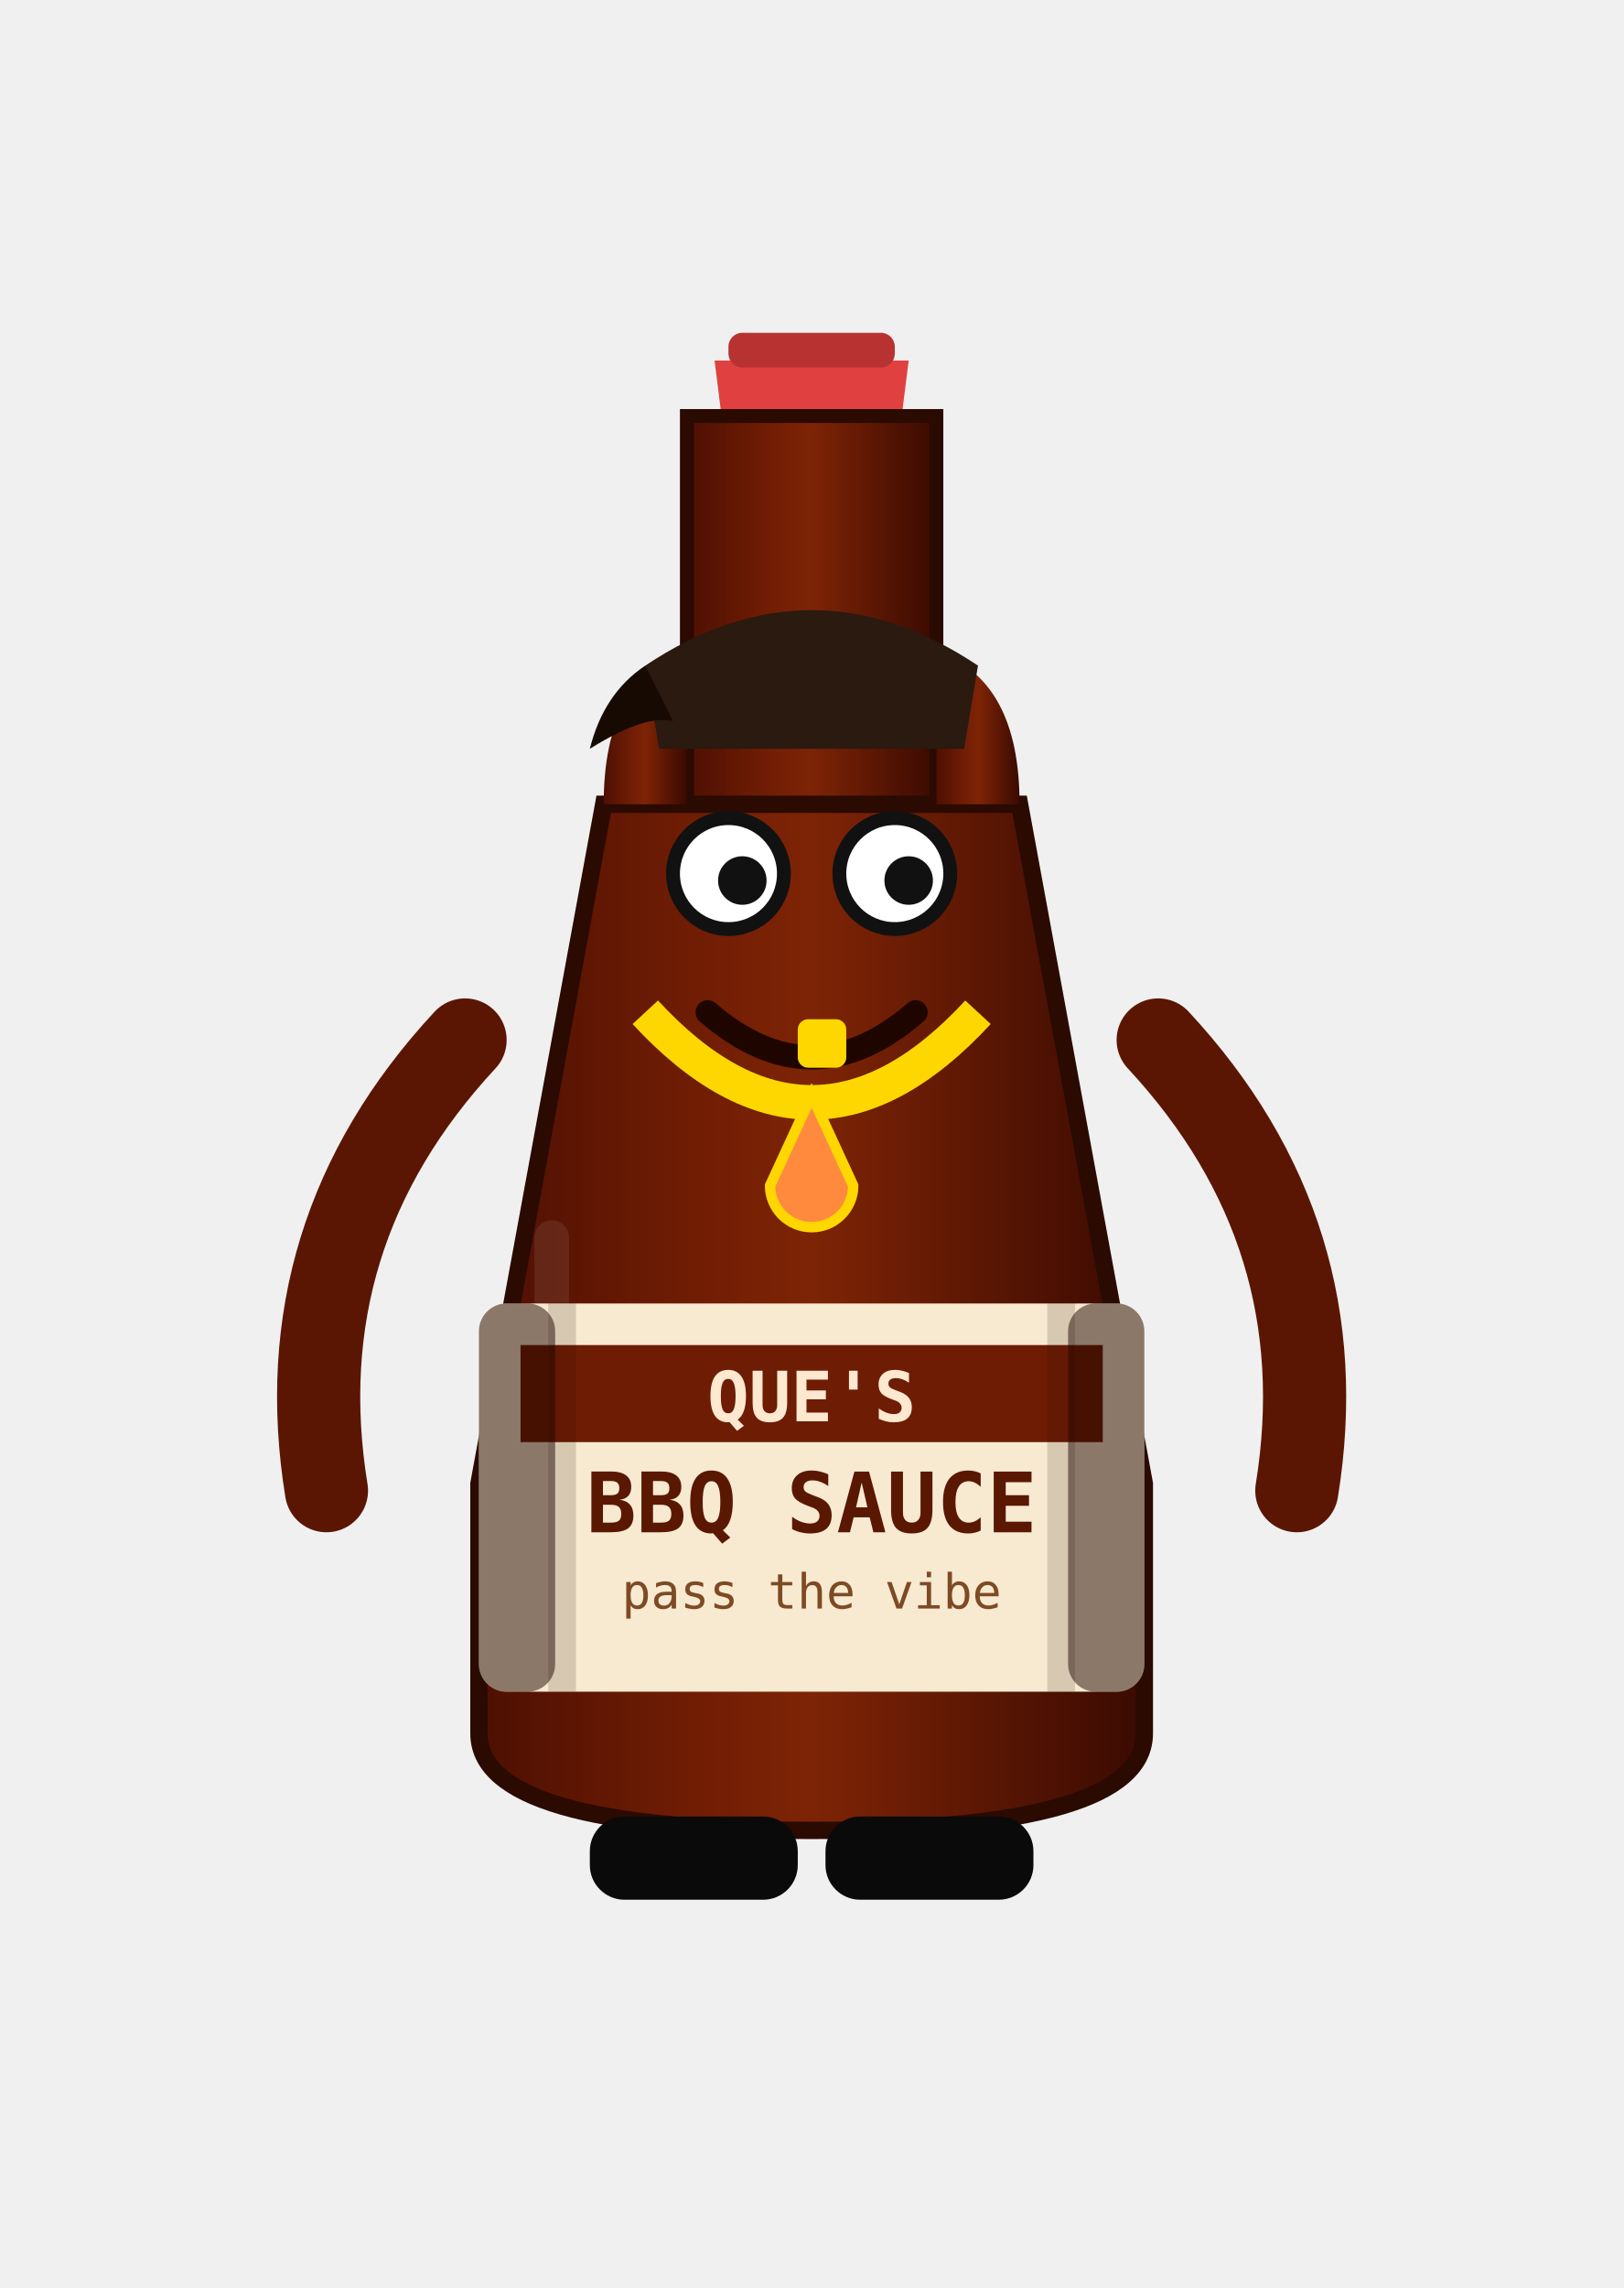
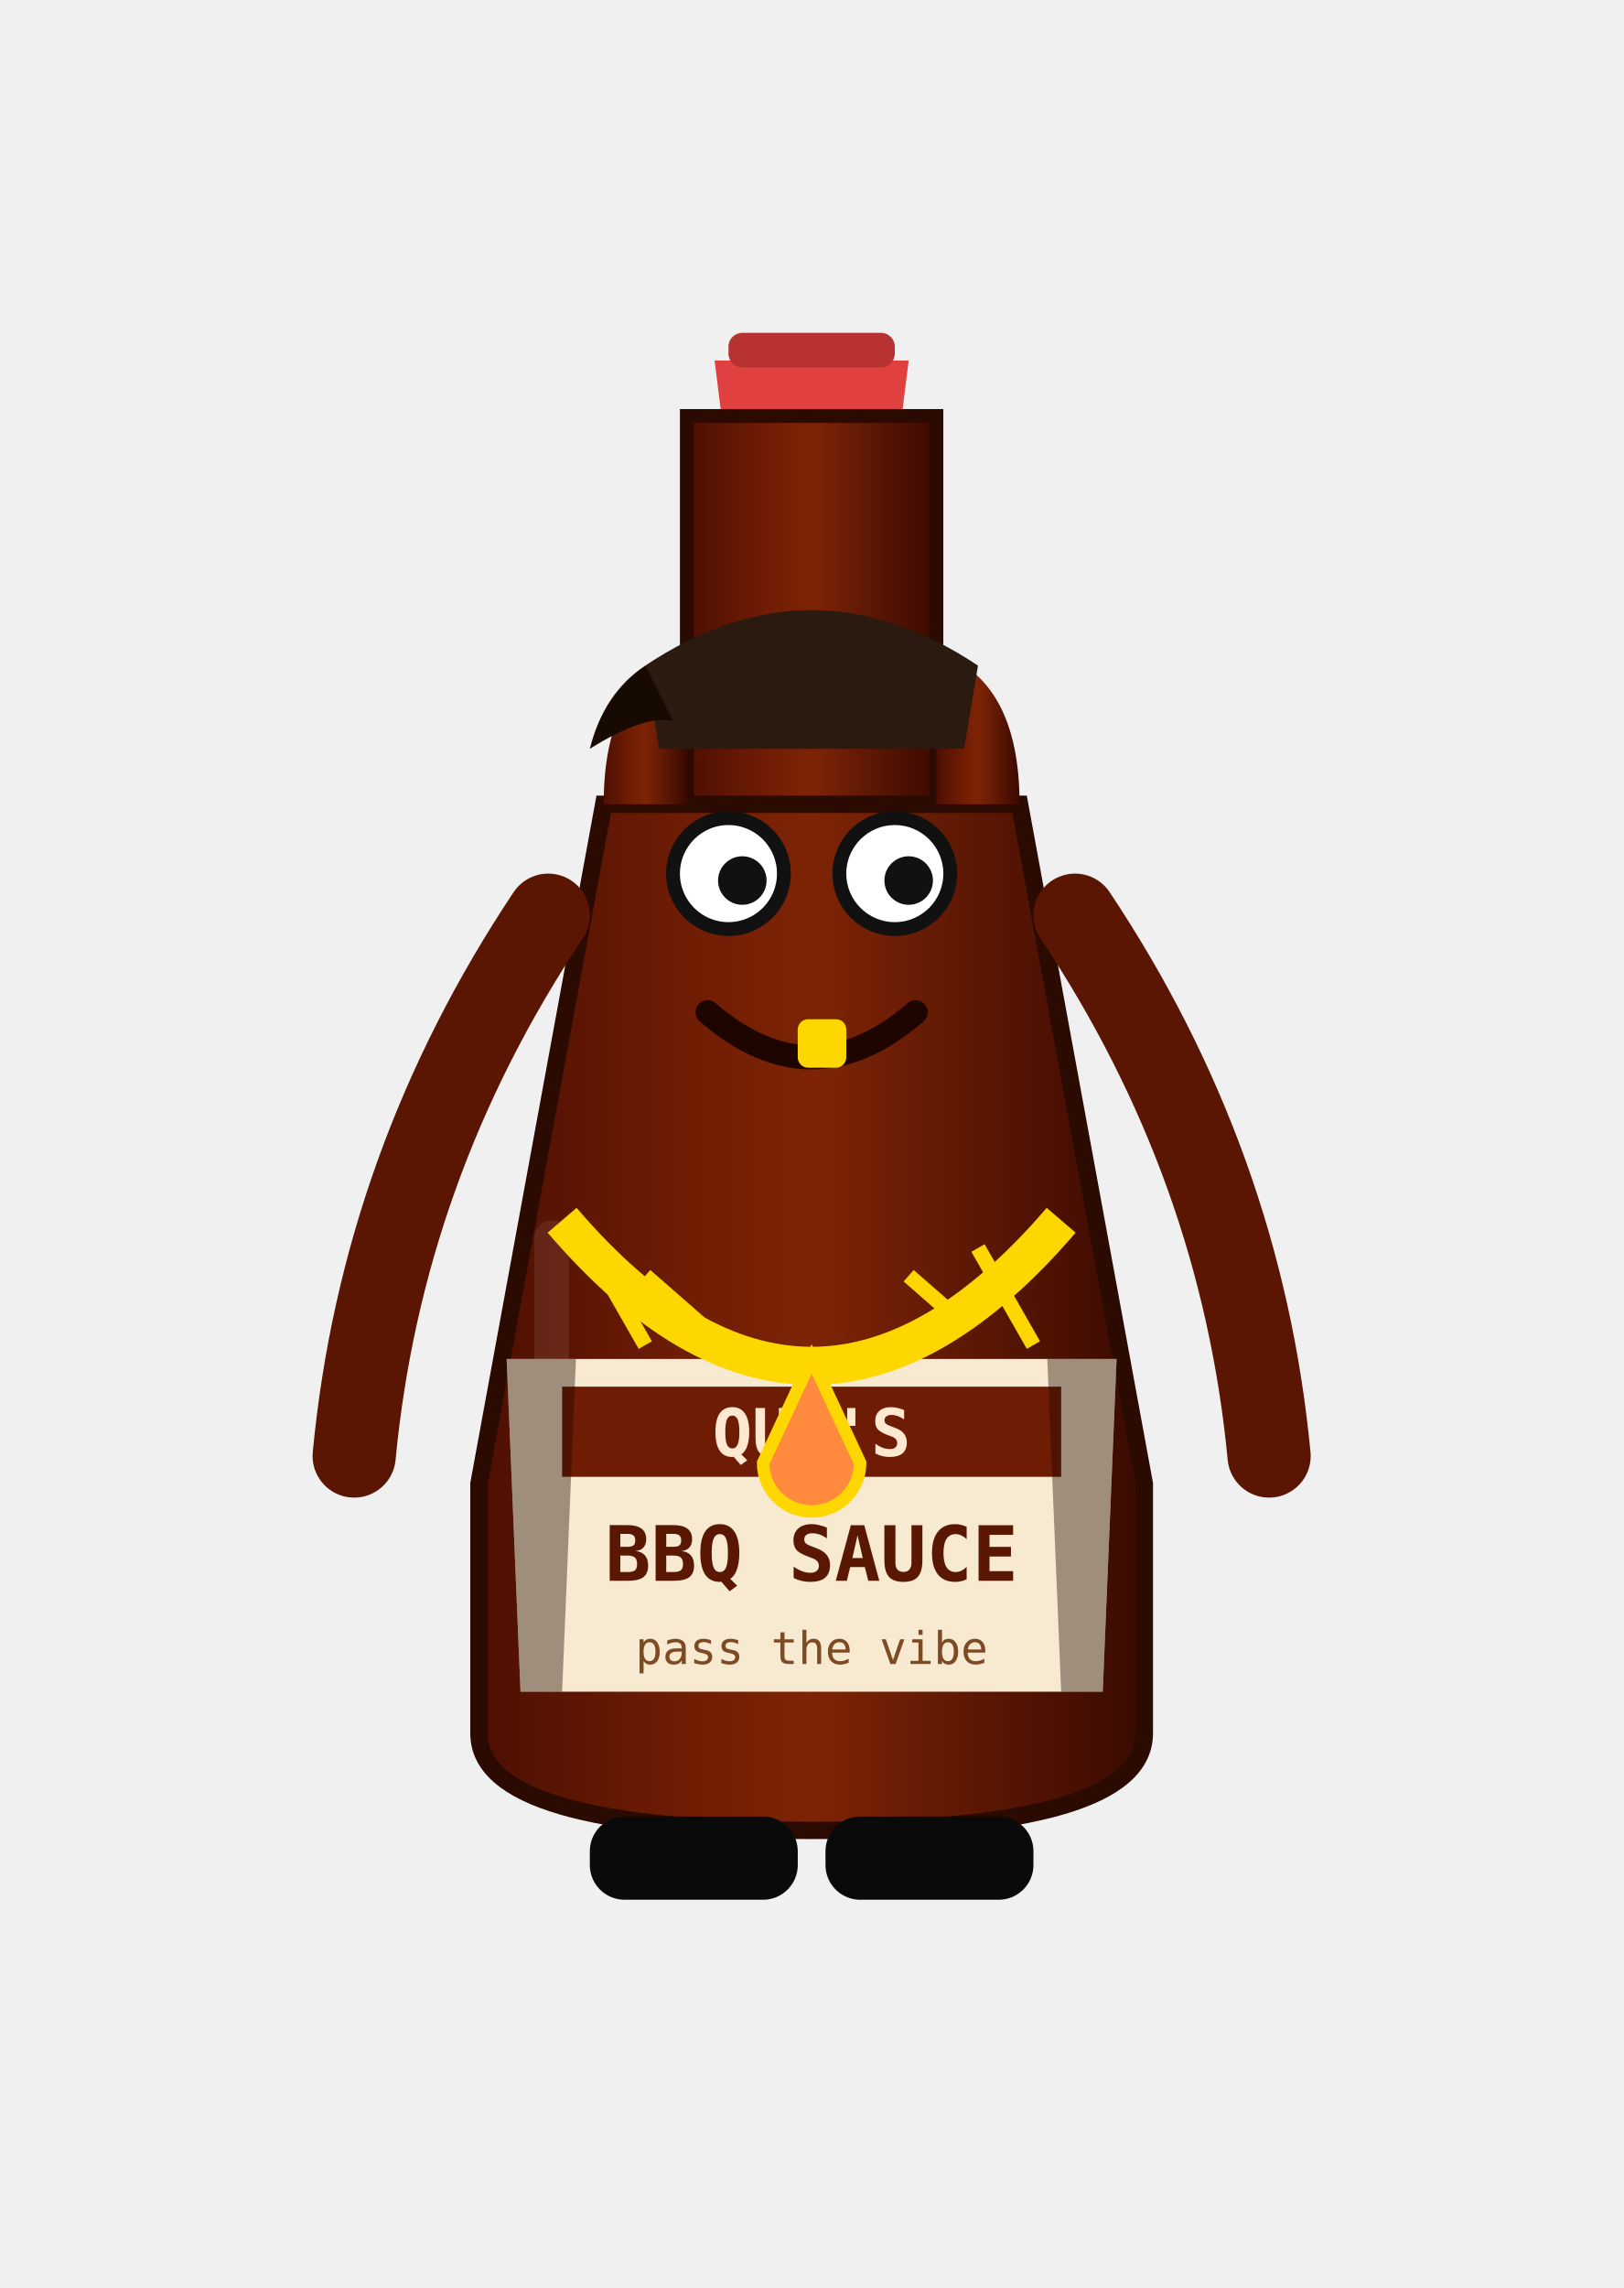
<svg xmlns="http://www.w3.org/2000/svg" id="queSvg" viewBox="0 0 220 330" width="220" height="310">
  <defs>
    <linearGradient id="queBody" x1="0" y1="0" x2="1" y2="0">
      <stop offset="0" stop-color="#4d0f02" />
      <stop offset="0.3" stop-color="#6e1c04" />
      <stop offset="0.5" stop-color="#7e2406" />
      <stop offset="1" stop-color="#3a0a01" />
    </linearGradient>
  </defs>
  <path d="M96 52 L124 52 L123 60 L97 60 Z" fill="#e04040" />
  <rect x="98" y="48" width="24" height="5" rx="2" fill="#b83232" />
  <rect x="92" y="60" width="36" height="56" fill="url(#queBody)" stroke="#2a0a01" stroke-width="2" />
  <path d="M80 116 L140 116 L158 214 L158 250 Q158 264 110 264 Q62 264 62 250 L62 214 Z" fill="url(#queBody)" stroke="#2a0a01" stroke-width="2.5" />
  <path d="M80 116 Q80 98 92 94 L92 116 Z" fill="url(#queBody)" />
  <path d="M140 116 Q140 98 128 94 L128 116 Z" fill="url(#queBody)" />
  <rect x="70" y="176" width="5" height="60" rx="2.5" fill="#ffffff14" />
  <g id="queCap">
    <path d="M86 96 Q110 80 134 96 L132 108 L88 108 Z" fill="#2a1a10" />
    <path d="M86 96 Q80 100 78 108 Q86 103 90 104 Z" fill="#160a02" />
  </g>
  <g id="queEyes">
    <circle cx="98" cy="126" r="8" fill="#fff" stroke="#111" stroke-width="2" />
    <circle cx="122" cy="126" r="8" fill="#fff" stroke="#111" stroke-width="2" />
    <circle cx="100" cy="127" r="3.5" fill="#111" />
    <circle cx="124" cy="127" r="3.5" fill="#111" />
  </g>
  <g id="queMouth">
    <path d="M95 146 Q110 159 125 146" stroke="#1f0500" stroke-width="3.5" fill="none" stroke-linecap="round" />
    <rect x="108" y="147" width="7" height="7" rx="1.5" fill="#ffd700" />
  </g>
  <g id="queLabelWrap">
-     <rect x="62" y="188" width="96" height="56" rx="4" fill="#f7ead0" />
-     <rect x="68" y="194" width="84" height="14" fill="#6e1c04" />
-     <text x="110" y="205" text-anchor="middle" font-family="monospace" font-size="10" font-weight="bold" fill="#ffe8d0">QUE'S</text>
-     <text x="110" y="221" text-anchor="middle" font-family="monospace" font-size="12" font-weight="bold" fill="#5a1803">BBQ SAUCE</text>
-     <text x="110" y="232" text-anchor="middle" font-family="monospace" font-size="7" fill="#7e4a24">pass the vibe</text>
-     <rect x="62" y="188" width="11" height="56" rx="4" fill="#1f0500" opacity=".5" />
-     <rect x="147" y="188" width="11" height="56" rx="4" fill="#1f0500" opacity=".5" />
-     <rect x="72" y="188" width="4" height="56" fill="#1f0500" opacity=".15" />
-     <rect x="144" y="188" width="4" height="56" fill="#1f0500" opacity=".15" />
+     <path d="M66 196 L154 196 L152 244 L68 244 Z" fill="#f7ead0" />
+     <rect x="74" y="200" width="72" height="13" fill="#6e1c04" />
+     <text x="110" y="210" text-anchor="middle" font-family="monospace" font-size="9.5" font-weight="bold" fill="#ffe8d0">QUE'S</text>
+     <text x="110" y="228" text-anchor="middle" font-family="monospace" font-size="11" font-weight="bold" fill="#5a1803">BBQ SAUCE</text>
+     <text x="110" y="240" text-anchor="middle" font-family="monospace" font-size="6.5" fill="#7e4a24">pass the vibe</text>
+     <path d="M66 196 L76 196 L74 244 L68 244 Z" fill="#1f0500" opacity=".4" />
+     <path d="M144 196 L154 196 L152 244 L146 244 Z" fill="#1f0500" opacity=".4" />
  </g>
  <g id="queChain">
-     <path d="M86 146 Q110 172 134 146" stroke="#ffd700" stroke-width="5" fill="none" />
-     <path d="M110 158 l-6 13 a6 6 0 0 0 12 0 Z" fill="#ff8a3d" stroke="#ffd700" stroke-width="1.5" />
+     <path d="M74 176 Q110 218 146 176" stroke="#ffd700" stroke-width="5.5" fill="none" />
+     <path d="M78 180 L86 194 M86 184 L94 191 M124 184 L132 191 M134 180 L142 194" stroke="#ffd700" stroke-width="2.2" />
+     <path d="M110 196 l-7 15 a7 7 0 0 0 14 0 Z" fill="#ff8a3d" stroke="#ffd700" stroke-width="1.8" />
  </g>
  <g id="queArmL">
-     <path d="M60 150 Q34 178 40 215" stroke="#5a1603" stroke-width="12" stroke-linecap="round" fill="none" />
+     <path d="M72 132 Q48 168 44 210" stroke="#5a1603" stroke-width="12" stroke-linecap="round" fill="none" />
  </g>
  <g id="queArmR">
-     <path d="M160 150 Q186 178 180 215" stroke="#5a1603" stroke-width="12" stroke-linecap="round" fill="none" />
+     <path d="M148 132 Q172 168 176 210" stroke="#5a1603" stroke-width="12" stroke-linecap="round" fill="none" />
  </g>
  <rect x="78" y="262" width="30" height="12" rx="5" fill="#0a0a0a" />
  <rect x="112" y="262" width="30" height="12" rx="5" fill="#0a0a0a" />
</svg>
